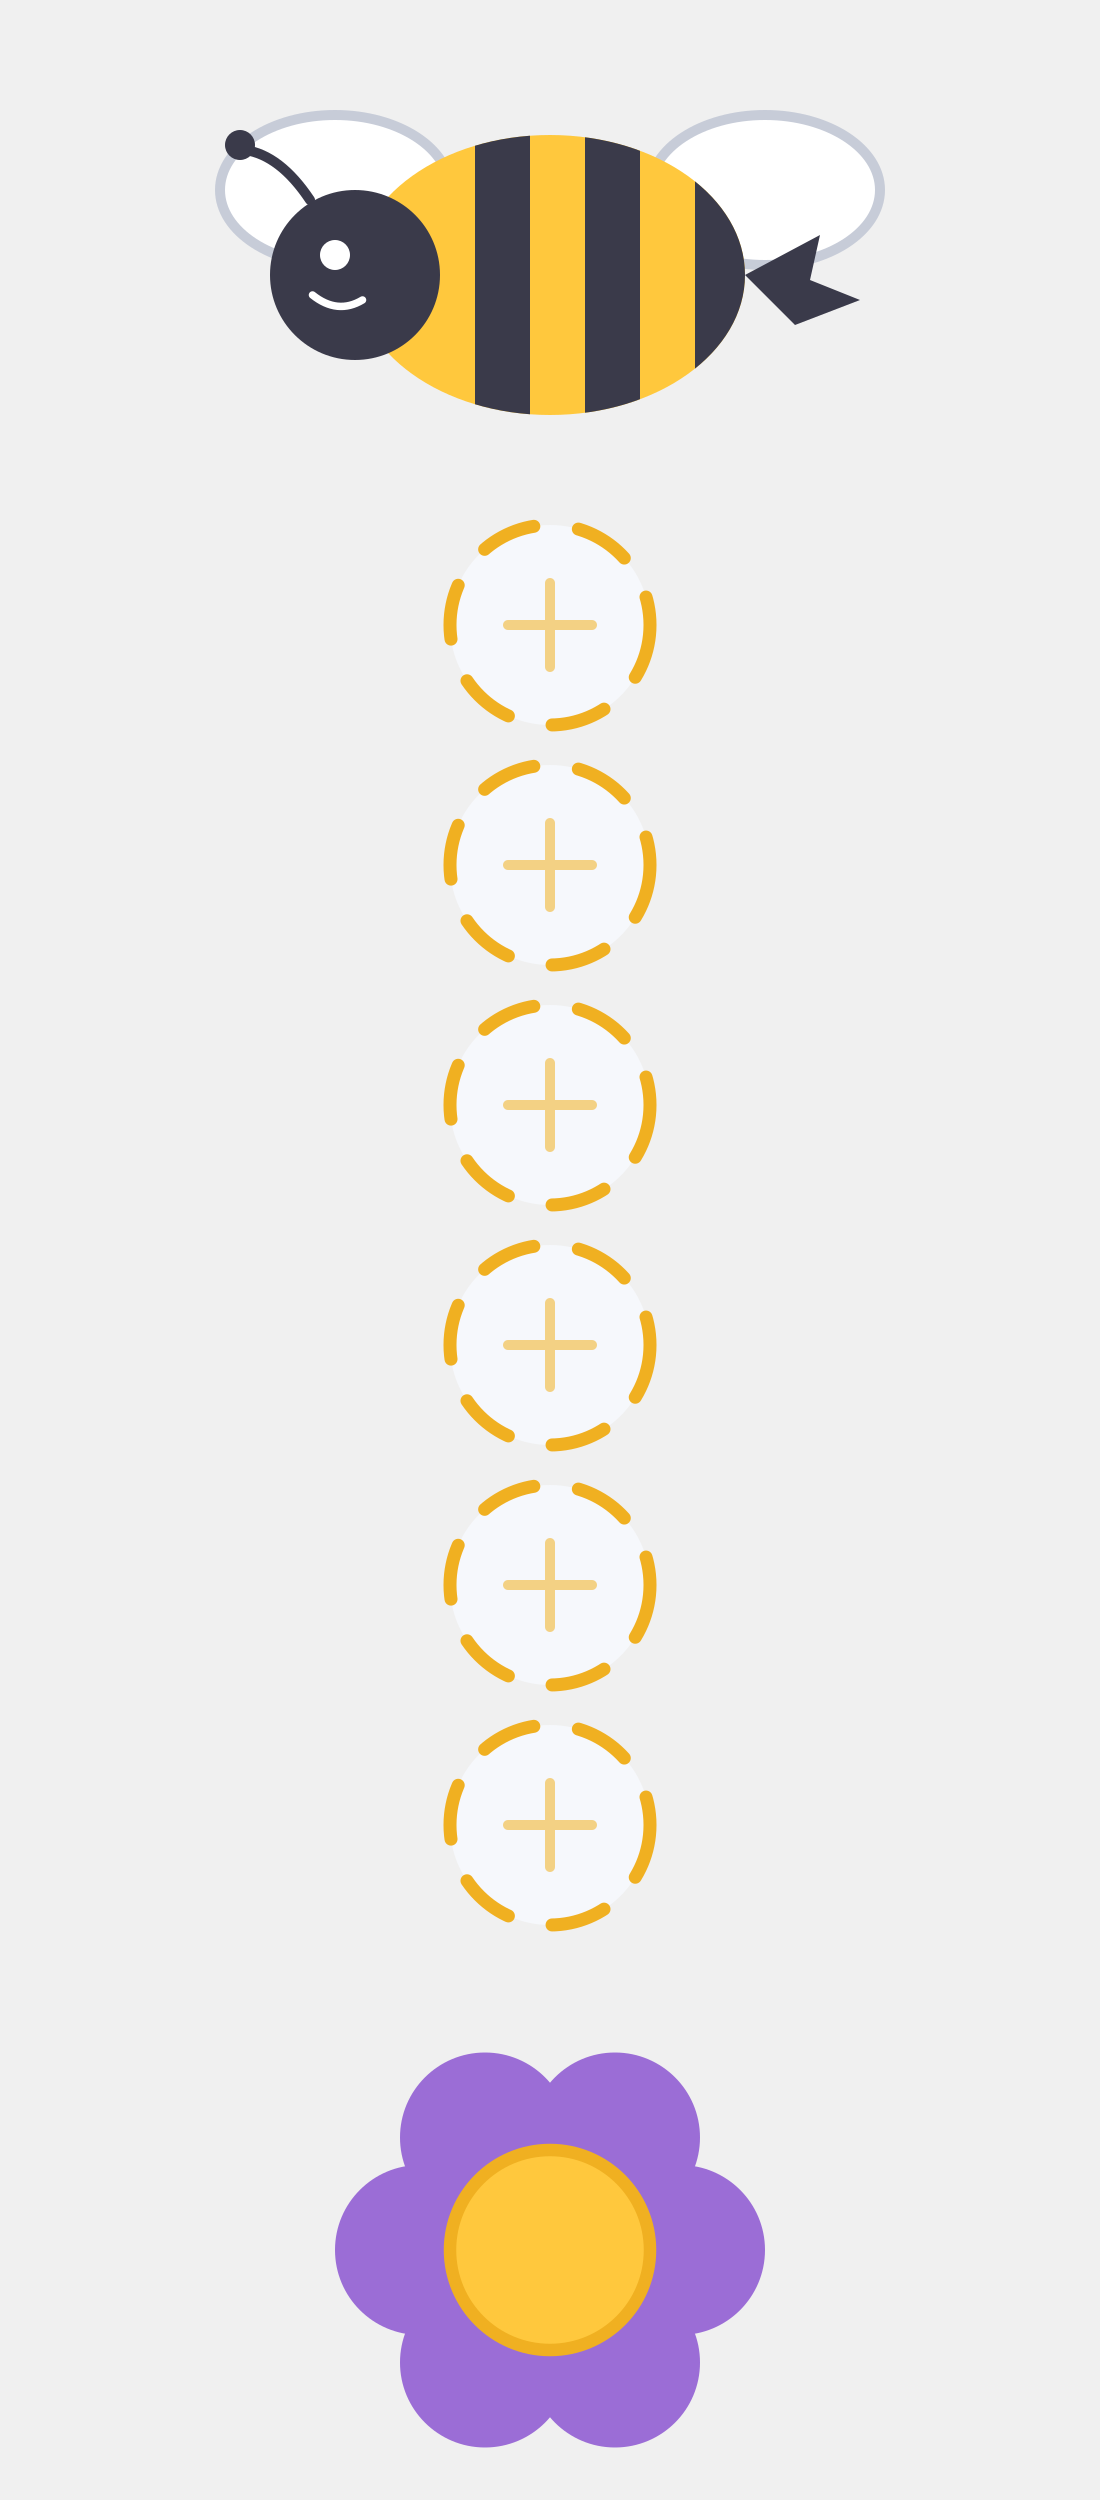
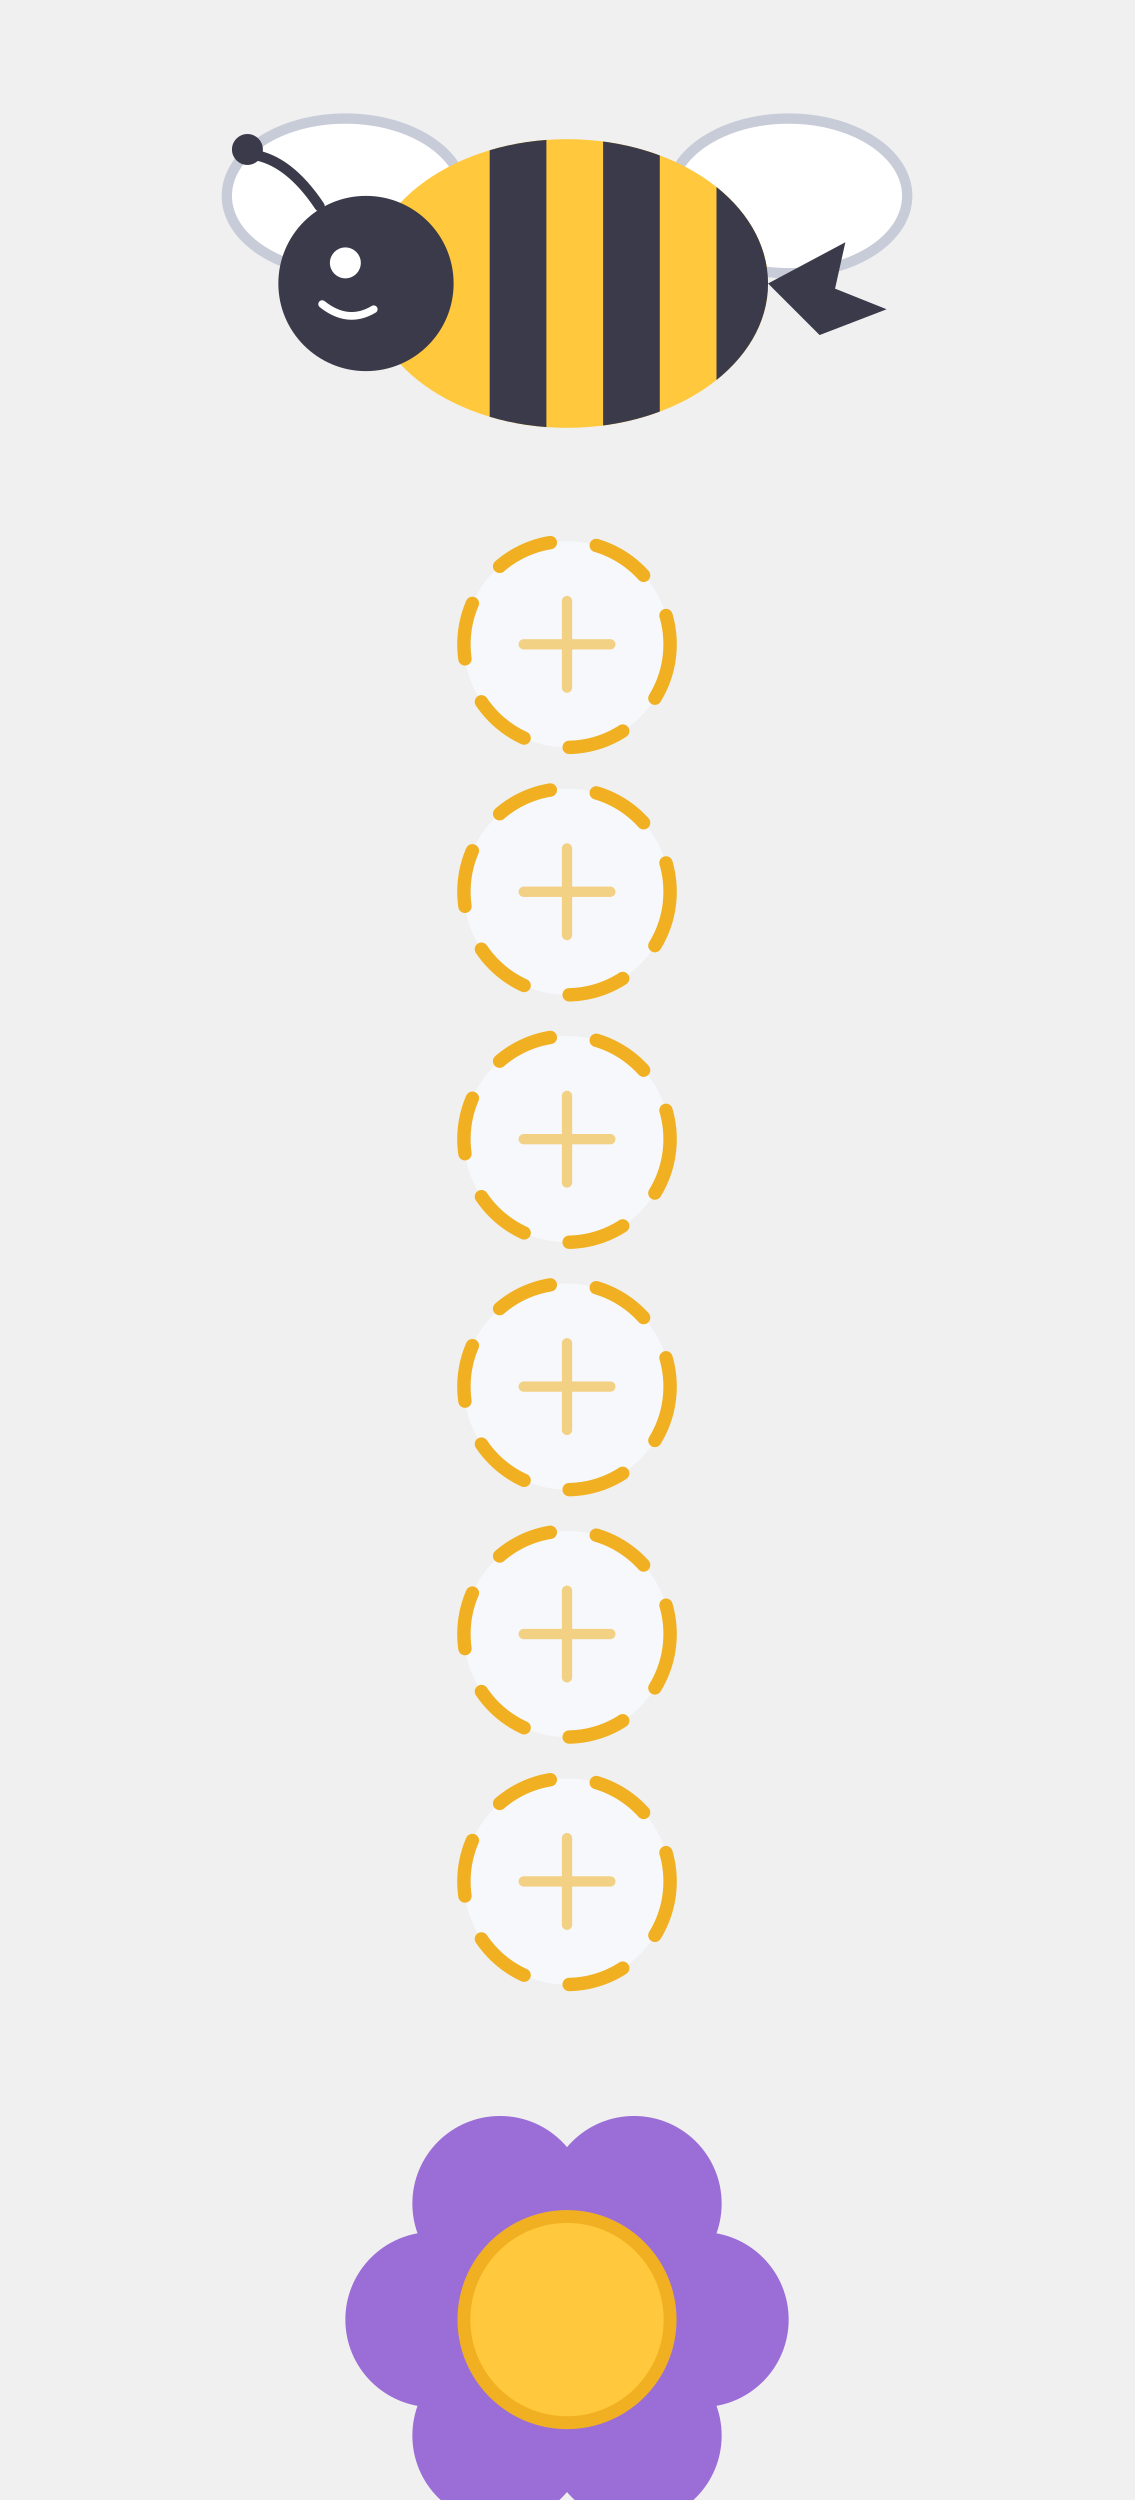
- <svg xmlns="http://www.w3.org/2000/svg" viewBox="0 0 440 1000" width="440" height="1000" font-family="Fredoka, sans-serif">
+ <svg xmlns="http://www.w3.org/2000/svg" viewBox="0 0 440 970" width="440" height="970" font-family="Fredoka, sans-serif">
  <defs>
    <clipPath id="beeb">
      <ellipse cx="220" cy="110" rx="78" ry="56" />
    </clipPath>
  </defs>
  <ellipse cx="134" cy="76" rx="46" ry="30" fill="#fff" stroke="#C7CCD8" stroke-width="4" />
  <ellipse cx="306" cy="76" rx="46" ry="30" fill="#fff" stroke="#C7CCD8" stroke-width="4" />
  <ellipse cx="220" cy="110" rx="78" ry="56" fill="#FFC83D" />
  <g clip-path="url(#beeb)">
    <rect x="190" y="50" width="22" height="120" fill="#3A3A4A" />
    <rect x="234" y="50" width="22" height="120" fill="#3A3A4A" />
    <rect x="278" y="50" width="22" height="120" fill="#3A3A4A" />
  </g>
  <circle cx="142" cy="110" r="34" fill="#3A3A4A" />
  <circle cx="134" cy="102" r="6" fill="#fff" />
  <path d="M125,118 q10,8 20,2" fill="none" stroke="#fff" stroke-width="3" stroke-linecap="round" />
  <path d="M124,80 q-12,-18 -26,-20" fill="none" stroke="#3A3A4A" stroke-width="4" stroke-linecap="round" />
  <circle cx="96" cy="58" r="6" fill="#3A3A4A" />
  <path d="M298,110 l30,-16 l-4,18 l20,8 l-26,10 Z" fill="#3A3A4A" />
  <ellipse cx="272" cy="900" rx="34" ry="34" fill="#9B6DD6" />
  <ellipse cx="246" cy="945" rx="34" ry="34" fill="#9B6DD6" />
  <ellipse cx="194" cy="945" rx="34" ry="34" fill="#9B6DD6" />
  <ellipse cx="168" cy="900" rx="34" ry="34" fill="#9B6DD6" />
  <ellipse cx="194" cy="855" rx="34" ry="34" fill="#9B6DD6" />
  <ellipse cx="246" cy="855" rx="34" ry="34" fill="#9B6DD6" />
  <circle cx="220" cy="900" r="40" fill="#FFC83D" stroke="#F0B021" stroke-width="5" />
-   <path d="M220,940 V1000" stroke="#2FB463" stroke-width="0" />
  <circle cx="220.0" cy="250.0" r="40.0" fill="#F6F8FC" stroke="#F0B021" stroke-width="5.2" stroke-dasharray="22.0 18.0" stroke-linecap="round" />
  <path d="M203.2,250.0 H236.8 M220.0,233.2 V266.8" stroke="#F0B021" stroke-width="4.0" stroke-linecap="round" opacity="0.55" />
  <circle cx="220.0" cy="346.0" r="40.0" fill="#F6F8FC" stroke="#F0B021" stroke-width="5.2" stroke-dasharray="22.0 18.0" stroke-linecap="round" />
  <path d="M203.2,346.0 H236.8 M220.0,329.2 V362.8" stroke="#F0B021" stroke-width="4.0" stroke-linecap="round" opacity="0.55" />
  <circle cx="220.0" cy="442.0" r="40.0" fill="#F6F8FC" stroke="#F0B021" stroke-width="5.2" stroke-dasharray="22.0 18.0" stroke-linecap="round" />
  <path d="M203.2,442.0 H236.8 M220.0,425.2 V458.8" stroke="#F0B021" stroke-width="4.0" stroke-linecap="round" opacity="0.55" />
  <circle cx="220.0" cy="538.0" r="40.0" fill="#F6F8FC" stroke="#F0B021" stroke-width="5.2" stroke-dasharray="22.0 18.0" stroke-linecap="round" />
  <path d="M203.2,538.0 H236.8 M220.0,521.2 V554.8" stroke="#F0B021" stroke-width="4.0" stroke-linecap="round" opacity="0.55" />
  <circle cx="220.0" cy="634.0" r="40.0" fill="#F6F8FC" stroke="#F0B021" stroke-width="5.2" stroke-dasharray="22.0 18.0" stroke-linecap="round" />
  <path d="M203.2,634.0 H236.8 M220.0,617.2 V650.8" stroke="#F0B021" stroke-width="4.0" stroke-linecap="round" opacity="0.55" />
  <circle cx="220.0" cy="730.0" r="40.0" fill="#F6F8FC" stroke="#F0B021" stroke-width="5.2" stroke-dasharray="22.0 18.0" stroke-linecap="round" />
  <path d="M203.2,730.0 H236.8 M220.0,713.2 V746.8" stroke="#F0B021" stroke-width="4.0" stroke-linecap="round" opacity="0.55" />
</svg>
